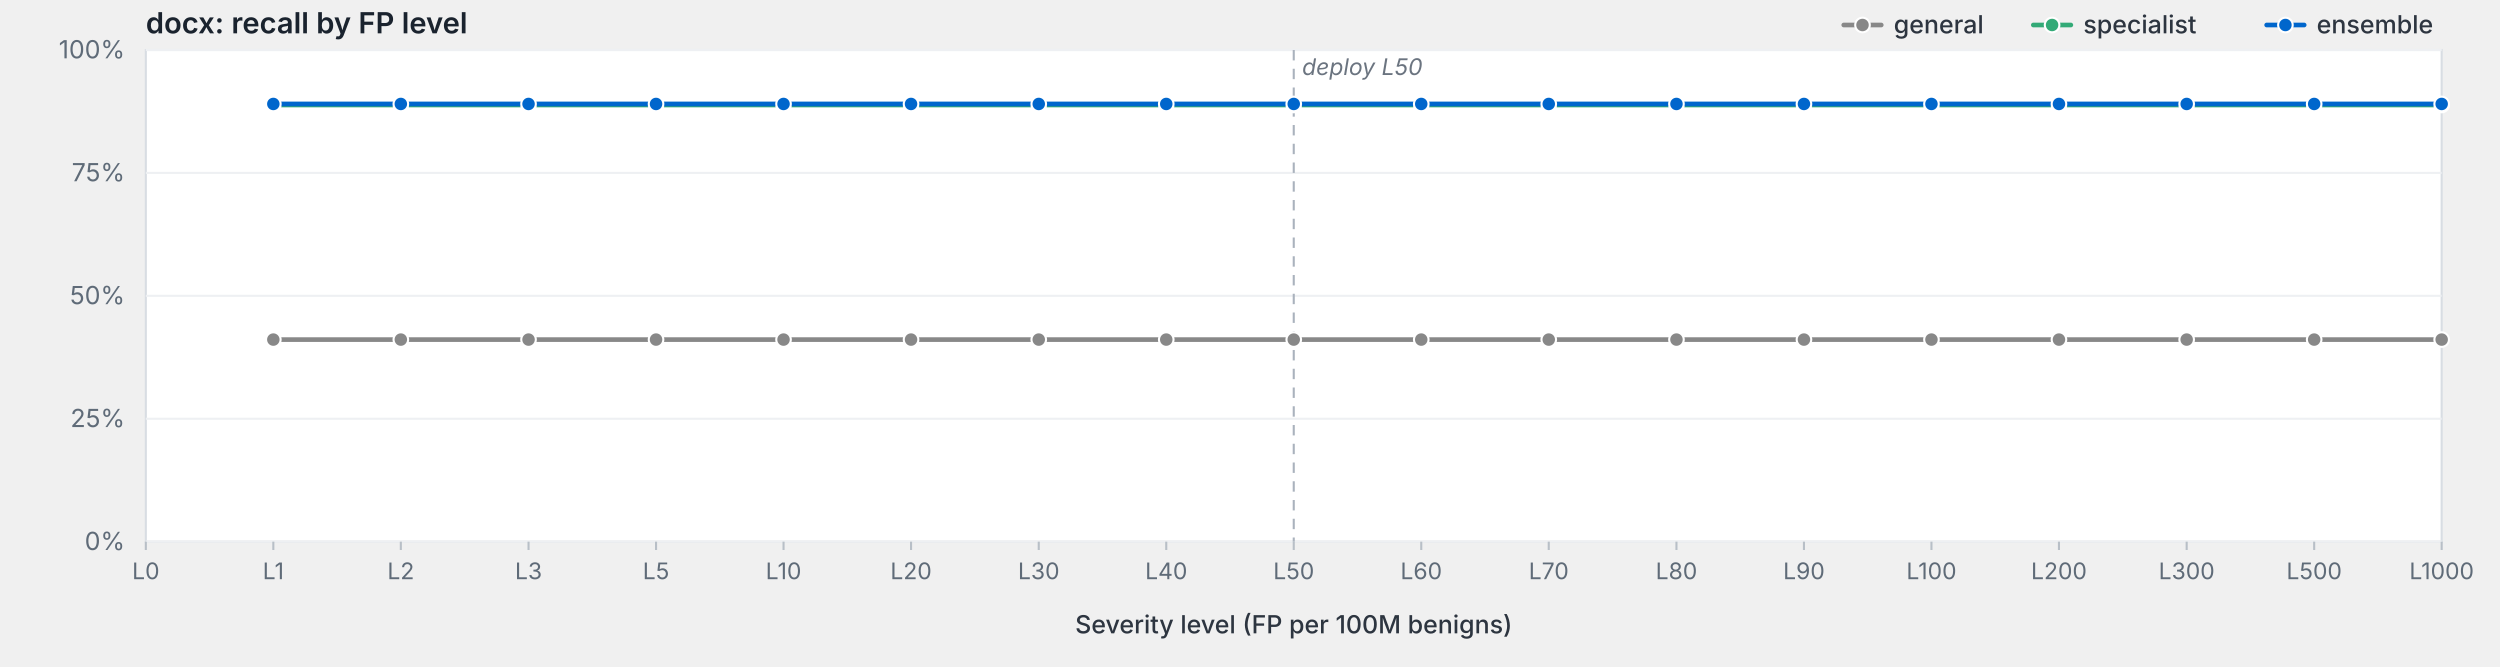
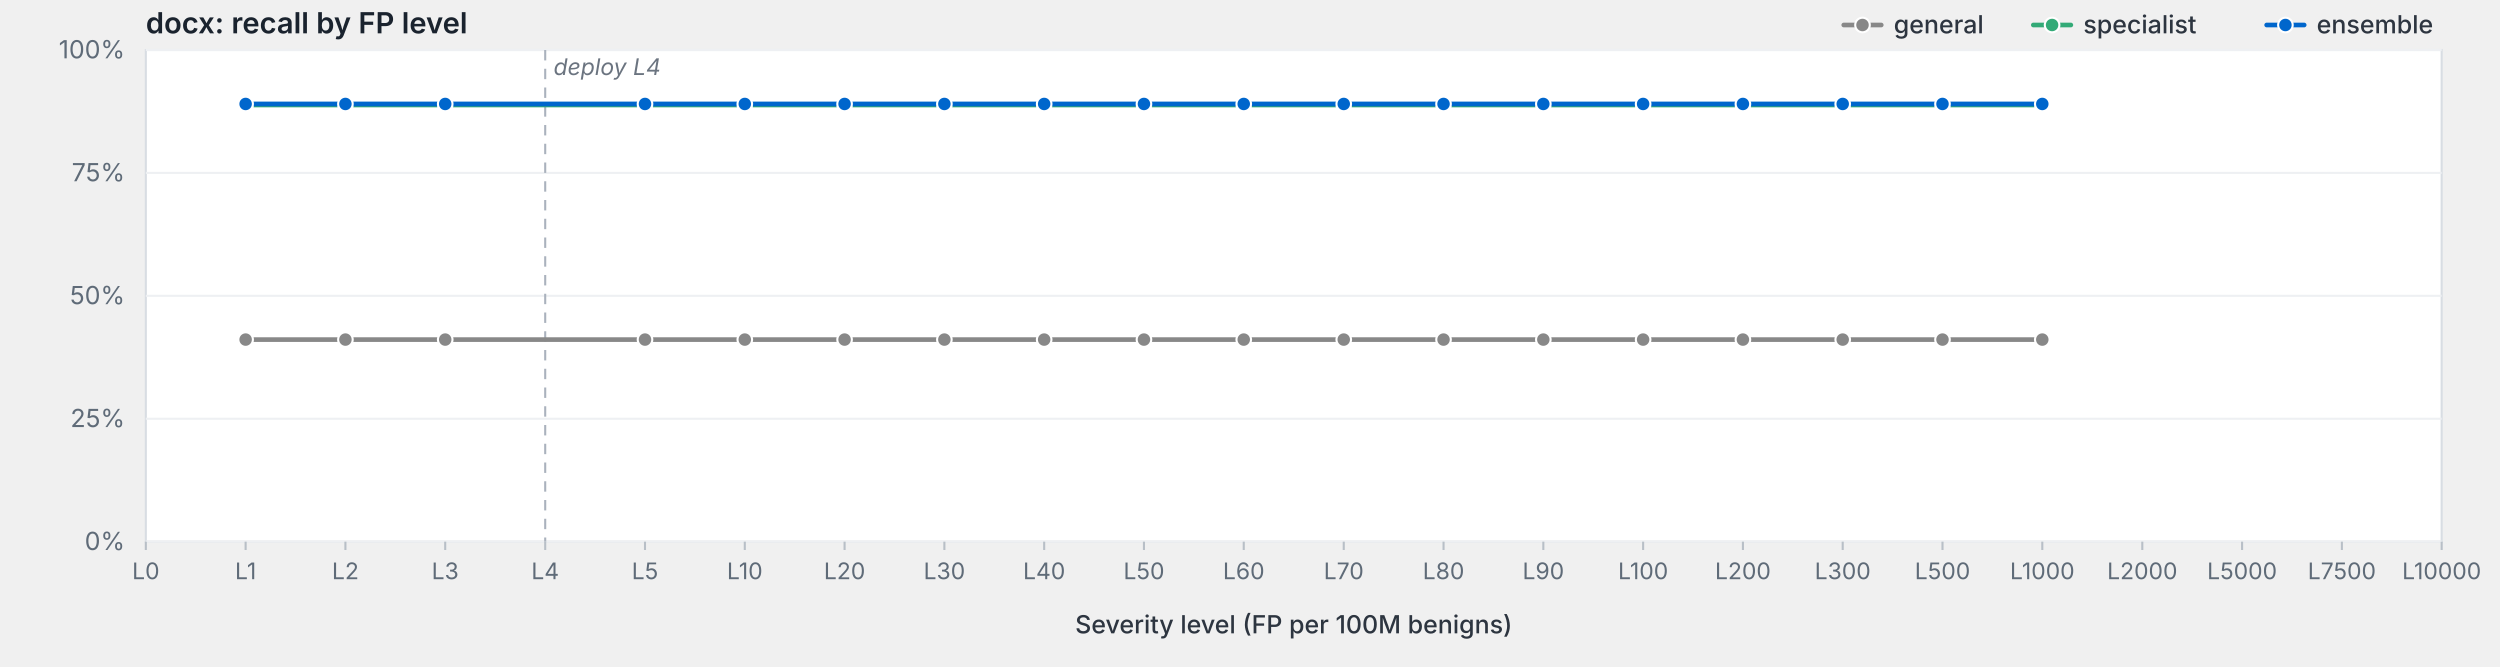
<svg xmlns="http://www.w3.org/2000/svg" viewBox="0 0 1200 320" width="1200" height="320" preserveAspectRatio="xMidYMid meet" role="img" aria-label="docx: recall by FP level">
  <style>svg { background: #fdfdfd; }.frame { fill: #fff; stroke: #d8dde3; stroke-width: 1; }.grid { stroke: #eef0f3; stroke-width: 1; }.tick { stroke: #b8bfc7; stroke-width: 1; }.axis-label { fill: #5f6b78; font-family: -apple-system, BlinkMacSystemFont, "Segoe UI", system-ui, sans-serif; font-size: 12px; }.x-label { fill: #5f6b78; font-family: -apple-system, BlinkMacSystemFont, "Segoe UI", system-ui, sans-serif; font-size: 11px; }.axis-title { fill: #2d3540; font-family: -apple-system, BlinkMacSystemFont, "Segoe UI", system-ui, sans-serif; font-size: 12px; font-weight: 500; }.title { fill: #1a232e; font-family: -apple-system, BlinkMacSystemFont, "Segoe UI", system-ui, sans-serif; font-size: 14px; font-weight: 600; }.deploy-marker { stroke: #aab2bd; stroke-width: 1; stroke-dasharray: 5,4; }.deploy-label { fill: #6b7480; font-family: -apple-system, BlinkMacSystemFont, "Segoe UI", system-ui, sans-serif; font-size: 11px; font-style: italic; }.curve { fill: none; stroke-width: 2.25; stroke-linejoin: round; stroke-linecap: round; }.marker { stroke: #fff; stroke-width: 1; }.legend-text { fill: #2d3540; font-family: -apple-system, BlinkMacSystemFont, "Segoe UI", system-ui, sans-serif; font-size: 12px; font-weight: 500; }</style>
  <text class="title" x="70" y="16">docx: recall by FP level</text>
  <rect class="frame" x="70" y="24" width="1102" height="236" />
  <line class="grid" x1="70" y1="260.0" x2="1172" y2="260.0" />
  <text class="axis-label" x="60" y="264.0" text-anchor="end">0%</text>
  <line class="grid" x1="70" y1="201.0" x2="1172" y2="201.0" />
  <text class="axis-label" x="60" y="205.0" text-anchor="end">25%</text>
  <line class="grid" x1="70" y1="142.0" x2="1172" y2="142.0" />
  <text class="axis-label" x="60" y="146.0" text-anchor="end">50%</text>
  <line class="grid" x1="70" y1="83.0" x2="1172" y2="83.0" />
  <text class="axis-label" x="60" y="87.0" text-anchor="end">75%</text>
  <line class="grid" x1="70" y1="24.0" x2="1172" y2="24.0" />
  <text class="axis-label" x="60" y="28.0" text-anchor="end">100%</text>
-   <line class="deploy-marker" x1="621.0" y1="24" x2="621.0" y2="260" />
-   <text class="deploy-label" x="625.0" y="36" text-anchor="start">deploy L50</text>
+   <line class="deploy-marker" x1="261.7" y1="24" x2="261.7" y2="260" />
+   <text class="deploy-label" x="265.7" y="36" text-anchor="start">deploy L4</text>
  <line class="tick" x1="70.0" y1="260" x2="70.0" y2="264" />
  <text class="x-label" x="70.0" y="278" text-anchor="middle">L0</text>
-   <line class="tick" x1="131.2" y1="260" x2="131.2" y2="264" />
-   <text class="x-label" x="131.2" y="278" text-anchor="middle">L1</text>
-   <line class="tick" x1="192.4" y1="260" x2="192.4" y2="264" />
-   <text class="x-label" x="192.4" y="278" text-anchor="middle">L2</text>
-   <line class="tick" x1="253.7" y1="260" x2="253.7" y2="264" />
-   <text class="x-label" x="253.7" y="278" text-anchor="middle">L3</text>
-   <line class="tick" x1="314.9" y1="260" x2="314.9" y2="264" />
-   <text class="x-label" x="314.9" y="278" text-anchor="middle">L5</text>
-   <line class="tick" x1="376.1" y1="260" x2="376.1" y2="264" />
-   <text class="x-label" x="376.1" y="278" text-anchor="middle">L10</text>
-   <line class="tick" x1="437.3" y1="260" x2="437.3" y2="264" />
-   <text class="x-label" x="437.3" y="278" text-anchor="middle">L20</text>
-   <line class="tick" x1="498.6" y1="260" x2="498.6" y2="264" />
-   <text class="x-label" x="498.6" y="278" text-anchor="middle">L30</text>
-   <line class="tick" x1="559.8" y1="260" x2="559.8" y2="264" />
-   <text class="x-label" x="559.8" y="278" text-anchor="middle">L40</text>
-   <line class="tick" x1="621.0" y1="260" x2="621.0" y2="264" />
-   <text class="x-label" x="621.0" y="278" text-anchor="middle">L50</text>
-   <line class="tick" x1="682.2" y1="260" x2="682.2" y2="264" />
-   <text class="x-label" x="682.2" y="278" text-anchor="middle">L60</text>
-   <line class="tick" x1="743.4" y1="260" x2="743.4" y2="264" />
-   <text class="x-label" x="743.4" y="278" text-anchor="middle">L70</text>
-   <line class="tick" x1="804.7" y1="260" x2="804.7" y2="264" />
-   <text class="x-label" x="804.7" y="278" text-anchor="middle">L80</text>
-   <line class="tick" x1="865.9" y1="260" x2="865.9" y2="264" />
-   <text class="x-label" x="865.9" y="278" text-anchor="middle">L90</text>
-   <line class="tick" x1="927.1" y1="260" x2="927.1" y2="264" />
-   <text class="x-label" x="927.1" y="278" text-anchor="middle">L100</text>
-   <line class="tick" x1="988.3" y1="260" x2="988.3" y2="264" />
-   <text class="x-label" x="988.3" y="278" text-anchor="middle">L200</text>
-   <line class="tick" x1="1049.6" y1="260" x2="1049.6" y2="264" />
-   <text class="x-label" x="1049.6" y="278" text-anchor="middle">L300</text>
-   <line class="tick" x1="1110.8" y1="260" x2="1110.8" y2="264" />
-   <text class="x-label" x="1110.8" y="278" text-anchor="middle">L500</text>
+   <line class="tick" x1="117.9" y1="260" x2="117.9" y2="264" />
+   <text class="x-label" x="117.9" y="278" text-anchor="middle">L1</text>
+   <line class="tick" x1="165.8" y1="260" x2="165.8" y2="264" />
+   <text class="x-label" x="165.8" y="278" text-anchor="middle">L2</text>
+   <line class="tick" x1="213.7" y1="260" x2="213.7" y2="264" />
+   <text class="x-label" x="213.7" y="278" text-anchor="middle">L3</text>
+   <line class="tick" x1="261.7" y1="260" x2="261.7" y2="264" />
+   <text class="x-label" x="261.7" y="278" text-anchor="middle">L4</text>
+   <line class="tick" x1="309.6" y1="260" x2="309.6" y2="264" />
+   <text class="x-label" x="309.6" y="278" text-anchor="middle">L5</text>
+   <line class="tick" x1="357.5" y1="260" x2="357.5" y2="264" />
+   <text class="x-label" x="357.5" y="278" text-anchor="middle">L10</text>
+   <line class="tick" x1="405.4" y1="260" x2="405.4" y2="264" />
+   <text class="x-label" x="405.4" y="278" text-anchor="middle">L20</text>
+   <line class="tick" x1="453.3" y1="260" x2="453.3" y2="264" />
+   <text class="x-label" x="453.3" y="278" text-anchor="middle">L30</text>
+   <line class="tick" x1="501.2" y1="260" x2="501.2" y2="264" />
+   <text class="x-label" x="501.2" y="278" text-anchor="middle">L40</text>
+   <line class="tick" x1="549.1" y1="260" x2="549.1" y2="264" />
+   <text class="x-label" x="549.1" y="278" text-anchor="middle">L50</text>
+   <line class="tick" x1="597.0" y1="260" x2="597.0" y2="264" />
+   <text class="x-label" x="597.0" y="278" text-anchor="middle">L60</text>
+   <line class="tick" x1="645.0" y1="260" x2="645.0" y2="264" />
+   <text class="x-label" x="645.0" y="278" text-anchor="middle">L70</text>
+   <line class="tick" x1="692.9" y1="260" x2="692.9" y2="264" />
+   <text class="x-label" x="692.9" y="278" text-anchor="middle">L80</text>
+   <line class="tick" x1="740.8" y1="260" x2="740.8" y2="264" />
+   <text class="x-label" x="740.8" y="278" text-anchor="middle">L90</text>
+   <line class="tick" x1="788.7" y1="260" x2="788.7" y2="264" />
+   <text class="x-label" x="788.7" y="278" text-anchor="middle">L100</text>
+   <line class="tick" x1="836.6" y1="260" x2="836.6" y2="264" />
+   <text class="x-label" x="836.6" y="278" text-anchor="middle">L200</text>
+   <line class="tick" x1="884.5" y1="260" x2="884.5" y2="264" />
+   <text class="x-label" x="884.5" y="278" text-anchor="middle">L300</text>
+   <line class="tick" x1="932.4" y1="260" x2="932.4" y2="264" />
+   <text class="x-label" x="932.4" y="278" text-anchor="middle">L500</text>
+   <line class="tick" x1="980.3" y1="260" x2="980.3" y2="264" />
+   <text class="x-label" x="980.3" y="278" text-anchor="middle">L1000</text>
+   <line class="tick" x1="1028.3" y1="260" x2="1028.3" y2="264" />
+   <text class="x-label" x="1028.3" y="278" text-anchor="middle">L2000</text>
+   <line class="tick" x1="1076.2" y1="260" x2="1076.2" y2="264" />
+   <text class="x-label" x="1076.2" y="278" text-anchor="middle">L5000</text>
+   <line class="tick" x1="1124.1" y1="260" x2="1124.1" y2="264" />
+   <text class="x-label" x="1124.1" y="278" text-anchor="middle">L7500</text>
  <line class="tick" x1="1172.0" y1="260" x2="1172.0" y2="264" />
-   <text class="x-label" x="1172.0" y="278" text-anchor="middle">L1000</text>
+   <text class="x-label" x="1172.0" y="278" text-anchor="middle">L10000</text>
  <text class="axis-title" x="621.0" y="304" text-anchor="middle">Severity level (FP per 100M benigns)</text>
-   <path class="curve" d="M131.2,163.0 L192.4,163.0 L253.7,163.0 L314.9,163.0 L376.1,163.0 L437.3,163.0 L498.6,163.0 L559.8,163.0 L621.0,163.0 L682.2,163.0 L743.4,163.0 L804.7,163.0 L865.9,163.0 L927.1,163.0 L988.3,163.0 L1049.6,163.0 L1110.8,163.0 L1172.0,163.0" stroke="#888" />
-   <circle class="marker" cx="131.2" cy="163.0" r="3.5" fill="#888" />
-   <circle class="marker" cx="192.4" cy="163.0" r="3.5" fill="#888" />
-   <circle class="marker" cx="253.7" cy="163.0" r="3.5" fill="#888" />
-   <circle class="marker" cx="314.9" cy="163.0" r="3.5" fill="#888" />
-   <circle class="marker" cx="376.1" cy="163.0" r="3.5" fill="#888" />
-   <circle class="marker" cx="437.3" cy="163.0" r="3.5" fill="#888" />
-   <circle class="marker" cx="498.6" cy="163.0" r="3.5" fill="#888" />
-   <circle class="marker" cx="559.8" cy="163.0" r="3.5" fill="#888" />
-   <circle class="marker" cx="621.0" cy="163.0" r="3.5" fill="#888" />
-   <circle class="marker" cx="682.2" cy="163.0" r="3.5" fill="#888" />
-   <circle class="marker" cx="743.4" cy="163.0" r="3.5" fill="#888" />
-   <circle class="marker" cx="804.7" cy="163.0" r="3.5" fill="#888" />
-   <circle class="marker" cx="865.9" cy="163.0" r="3.5" fill="#888" />
-   <circle class="marker" cx="927.1" cy="163.0" r="3.5" fill="#888" />
-   <circle class="marker" cx="988.3" cy="163.0" r="3.5" fill="#888" />
-   <circle class="marker" cx="1049.6" cy="163.0" r="3.5" fill="#888" />
-   <circle class="marker" cx="1110.8" cy="163.0" r="3.5" fill="#888" />
-   <circle class="marker" cx="1172.0" cy="163.0" r="3.5" fill="#888" />
-   <path class="curve" d="M131.2,50.4 L192.4,50.4 L253.7,50.4 L314.9,50.4 L376.1,50.4 L437.3,50.4 L498.6,50.4 L559.8,50.4 L621.0,50.4 L682.2,50.4 L743.4,50.4 L804.7,50.4 L865.9,50.4 L927.1,50.4 L988.3,50.4 L1049.6,50.4 L1110.8,50.4 L1172.0,50.4" stroke="#3a7" />
-   <circle class="marker" cx="131.2" cy="50.4" r="3.5" fill="#3a7" />
-   <circle class="marker" cx="192.4" cy="50.4" r="3.5" fill="#3a7" />
-   <circle class="marker" cx="253.7" cy="50.4" r="3.5" fill="#3a7" />
-   <circle class="marker" cx="314.9" cy="50.4" r="3.5" fill="#3a7" />
-   <circle class="marker" cx="376.1" cy="50.4" r="3.5" fill="#3a7" />
-   <circle class="marker" cx="437.3" cy="50.4" r="3.5" fill="#3a7" />
-   <circle class="marker" cx="498.6" cy="50.4" r="3.5" fill="#3a7" />
-   <circle class="marker" cx="559.8" cy="50.4" r="3.5" fill="#3a7" />
-   <circle class="marker" cx="621.0" cy="50.4" r="3.5" fill="#3a7" />
-   <circle class="marker" cx="682.2" cy="50.4" r="3.5" fill="#3a7" />
-   <circle class="marker" cx="743.4" cy="50.4" r="3.5" fill="#3a7" />
-   <circle class="marker" cx="804.7" cy="50.4" r="3.5" fill="#3a7" />
-   <circle class="marker" cx="865.9" cy="50.4" r="3.5" fill="#3a7" />
-   <circle class="marker" cx="927.1" cy="50.4" r="3.5" fill="#3a7" />
-   <circle class="marker" cx="988.3" cy="50.4" r="3.5" fill="#3a7" />
-   <circle class="marker" cx="1049.6" cy="50.4" r="3.5" fill="#3a7" />
-   <circle class="marker" cx="1110.8" cy="50.4" r="3.5" fill="#3a7" />
-   <circle class="marker" cx="1172.0" cy="50.4" r="3.5" fill="#3a7" />
-   <path class="curve" d="M131.2,49.9 L192.4,49.9 L253.7,49.9 L314.9,49.9 L376.1,49.9 L437.3,49.9 L498.6,49.9 L559.8,49.9 L621.0,49.9 L682.2,49.9 L743.4,49.9 L804.7,49.9 L865.9,49.9 L927.1,49.9 L988.3,49.9 L1049.6,49.9 L1110.8,49.9 L1172.0,49.9" stroke="#06c" />
-   <circle class="marker" cx="131.2" cy="49.9" r="3.5" fill="#06c" />
-   <circle class="marker" cx="192.4" cy="49.9" r="3.5" fill="#06c" />
-   <circle class="marker" cx="253.7" cy="49.9" r="3.5" fill="#06c" />
-   <circle class="marker" cx="314.9" cy="49.9" r="3.5" fill="#06c" />
-   <circle class="marker" cx="376.1" cy="49.9" r="3.5" fill="#06c" />
-   <circle class="marker" cx="437.3" cy="49.9" r="3.5" fill="#06c" />
-   <circle class="marker" cx="498.6" cy="49.9" r="3.5" fill="#06c" />
-   <circle class="marker" cx="559.8" cy="49.9" r="3.5" fill="#06c" />
-   <circle class="marker" cx="621.0" cy="49.9" r="3.5" fill="#06c" />
-   <circle class="marker" cx="682.2" cy="49.9" r="3.5" fill="#06c" />
-   <circle class="marker" cx="743.4" cy="49.9" r="3.5" fill="#06c" />
-   <circle class="marker" cx="804.7" cy="49.9" r="3.5" fill="#06c" />
-   <circle class="marker" cx="865.9" cy="49.9" r="3.5" fill="#06c" />
-   <circle class="marker" cx="927.1" cy="49.9" r="3.5" fill="#06c" />
-   <circle class="marker" cx="988.3" cy="49.9" r="3.5" fill="#06c" />
-   <circle class="marker" cx="1049.6" cy="49.9" r="3.5" fill="#06c" />
-   <circle class="marker" cx="1110.8" cy="49.9" r="3.5" fill="#06c" />
-   <circle class="marker" cx="1172.0" cy="49.9" r="3.5" fill="#06c" />
+   <path class="curve" d="M117.9,163.0 L165.8,163.0 L213.7,163.0 L309.6,163.0 L357.5,163.0 L405.4,163.0 L453.3,163.0 L501.2,163.0 L549.1,163.0 L597.0,163.0 L645.0,163.0 L692.9,163.0 L740.8,163.0 L788.7,163.0 L836.6,163.0 L884.5,163.0 L932.4,163.0 L980.3,163.0" stroke="#888" />
+   <circle class="marker" cx="117.9" cy="163.0" r="3.5" fill="#888" />
+   <circle class="marker" cx="165.8" cy="163.0" r="3.5" fill="#888" />
+   <circle class="marker" cx="213.7" cy="163.0" r="3.5" fill="#888" />
+   <circle class="marker" cx="309.6" cy="163.0" r="3.5" fill="#888" />
+   <circle class="marker" cx="357.5" cy="163.0" r="3.5" fill="#888" />
+   <circle class="marker" cx="405.4" cy="163.0" r="3.5" fill="#888" />
+   <circle class="marker" cx="453.3" cy="163.0" r="3.5" fill="#888" />
+   <circle class="marker" cx="501.2" cy="163.0" r="3.5" fill="#888" />
+   <circle class="marker" cx="549.1" cy="163.0" r="3.5" fill="#888" />
+   <circle class="marker" cx="597.0" cy="163.0" r="3.5" fill="#888" />
+   <circle class="marker" cx="645.0" cy="163.0" r="3.5" fill="#888" />
+   <circle class="marker" cx="692.9" cy="163.0" r="3.5" fill="#888" />
+   <circle class="marker" cx="740.8" cy="163.0" r="3.5" fill="#888" />
+   <circle class="marker" cx="788.7" cy="163.0" r="3.5" fill="#888" />
+   <circle class="marker" cx="836.6" cy="163.0" r="3.5" fill="#888" />
+   <circle class="marker" cx="884.5" cy="163.0" r="3.5" fill="#888" />
+   <circle class="marker" cx="932.4" cy="163.0" r="3.5" fill="#888" />
+   <circle class="marker" cx="980.3" cy="163.0" r="3.5" fill="#888" />
+   <path class="curve" d="M117.9,50.4 L165.8,50.4 L213.7,50.4 L309.6,50.4 L357.5,50.4 L405.4,50.4 L453.3,50.4 L501.2,50.4 L549.1,50.4 L597.0,50.4 L645.0,50.4 L692.9,50.4 L740.8,50.4 L788.7,50.4 L836.6,50.4 L884.5,50.4 L932.4,50.4 L980.3,50.4" stroke="#3a7" />
+   <circle class="marker" cx="117.9" cy="50.4" r="3.5" fill="#3a7" />
+   <circle class="marker" cx="165.8" cy="50.4" r="3.5" fill="#3a7" />
+   <circle class="marker" cx="213.7" cy="50.4" r="3.5" fill="#3a7" />
+   <circle class="marker" cx="309.6" cy="50.4" r="3.5" fill="#3a7" />
+   <circle class="marker" cx="357.5" cy="50.4" r="3.5" fill="#3a7" />
+   <circle class="marker" cx="405.4" cy="50.4" r="3.5" fill="#3a7" />
+   <circle class="marker" cx="453.3" cy="50.4" r="3.5" fill="#3a7" />
+   <circle class="marker" cx="501.2" cy="50.4" r="3.5" fill="#3a7" />
+   <circle class="marker" cx="549.1" cy="50.4" r="3.5" fill="#3a7" />
+   <circle class="marker" cx="597.0" cy="50.4" r="3.5" fill="#3a7" />
+   <circle class="marker" cx="645.0" cy="50.4" r="3.5" fill="#3a7" />
+   <circle class="marker" cx="692.9" cy="50.4" r="3.5" fill="#3a7" />
+   <circle class="marker" cx="740.8" cy="50.4" r="3.5" fill="#3a7" />
+   <circle class="marker" cx="788.7" cy="50.4" r="3.5" fill="#3a7" />
+   <circle class="marker" cx="836.6" cy="50.4" r="3.5" fill="#3a7" />
+   <circle class="marker" cx="884.5" cy="50.4" r="3.5" fill="#3a7" />
+   <circle class="marker" cx="932.4" cy="50.4" r="3.5" fill="#3a7" />
+   <circle class="marker" cx="980.3" cy="50.4" r="3.5" fill="#3a7" />
+   <path class="curve" d="M117.9,49.9 L165.8,49.9 L213.7,49.9 L309.6,49.9 L357.5,49.9 L405.4,49.9 L453.3,49.9 L501.2,49.9 L549.1,49.9 L597.0,49.9 L645.0,49.9 L692.9,49.9 L740.8,49.9 L788.7,49.9 L836.6,49.9 L884.5,49.9 L932.4,49.9 L980.3,49.9" stroke="#06c" />
+   <circle class="marker" cx="117.9" cy="49.9" r="3.5" fill="#06c" />
+   <circle class="marker" cx="165.8" cy="49.9" r="3.5" fill="#06c" />
+   <circle class="marker" cx="213.7" cy="49.9" r="3.5" fill="#06c" />
+   <circle class="marker" cx="309.6" cy="49.9" r="3.5" fill="#06c" />
+   <circle class="marker" cx="357.5" cy="49.9" r="3.5" fill="#06c" />
+   <circle class="marker" cx="405.4" cy="49.9" r="3.5" fill="#06c" />
+   <circle class="marker" cx="453.3" cy="49.9" r="3.5" fill="#06c" />
+   <circle class="marker" cx="501.2" cy="49.9" r="3.5" fill="#06c" />
+   <circle class="marker" cx="549.1" cy="49.9" r="3.5" fill="#06c" />
+   <circle class="marker" cx="597.0" cy="49.9" r="3.5" fill="#06c" />
+   <circle class="marker" cx="645.0" cy="49.9" r="3.5" fill="#06c" />
+   <circle class="marker" cx="692.9" cy="49.9" r="3.5" fill="#06c" />
+   <circle class="marker" cx="740.8" cy="49.9" r="3.5" fill="#06c" />
+   <circle class="marker" cx="788.7" cy="49.9" r="3.5" fill="#06c" />
+   <circle class="marker" cx="836.6" cy="49.9" r="3.5" fill="#06c" />
+   <circle class="marker" cx="884.5" cy="49.9" r="3.5" fill="#06c" />
+   <circle class="marker" cx="932.4" cy="49.9" r="3.5" fill="#06c" />
+   <circle class="marker" cx="980.3" cy="49.9" r="3.5" fill="#06c" />
  <line x1="1088.0" y1="12.0" x2="1106.0" y2="12.0" stroke="#06c" stroke-width="2.25" stroke-linecap="round" />
  <circle cx="1097.0" cy="12.0" r="3.5" fill="#06c" stroke="#fff" stroke-width="1" />
  <text class="legend-text" x="1112.0" y="16.0">ensemble</text>
  <line x1="976.0" y1="12.0" x2="994.0" y2="12.0" stroke="#3a7" stroke-width="2.25" stroke-linecap="round" />
  <circle cx="985.0" cy="12.0" r="3.5" fill="#3a7" stroke="#fff" stroke-width="1" />
  <text class="legend-text" x="1000.0" y="16.0">specialist</text>
  <line x1="885.0" y1="12.0" x2="903.0" y2="12.0" stroke="#888" stroke-width="2.25" stroke-linecap="round" />
  <circle cx="894.0" cy="12.0" r="3.5" fill="#888" stroke="#fff" stroke-width="1" />
  <text class="legend-text" x="909.0" y="16.0">general</text>
</svg>
